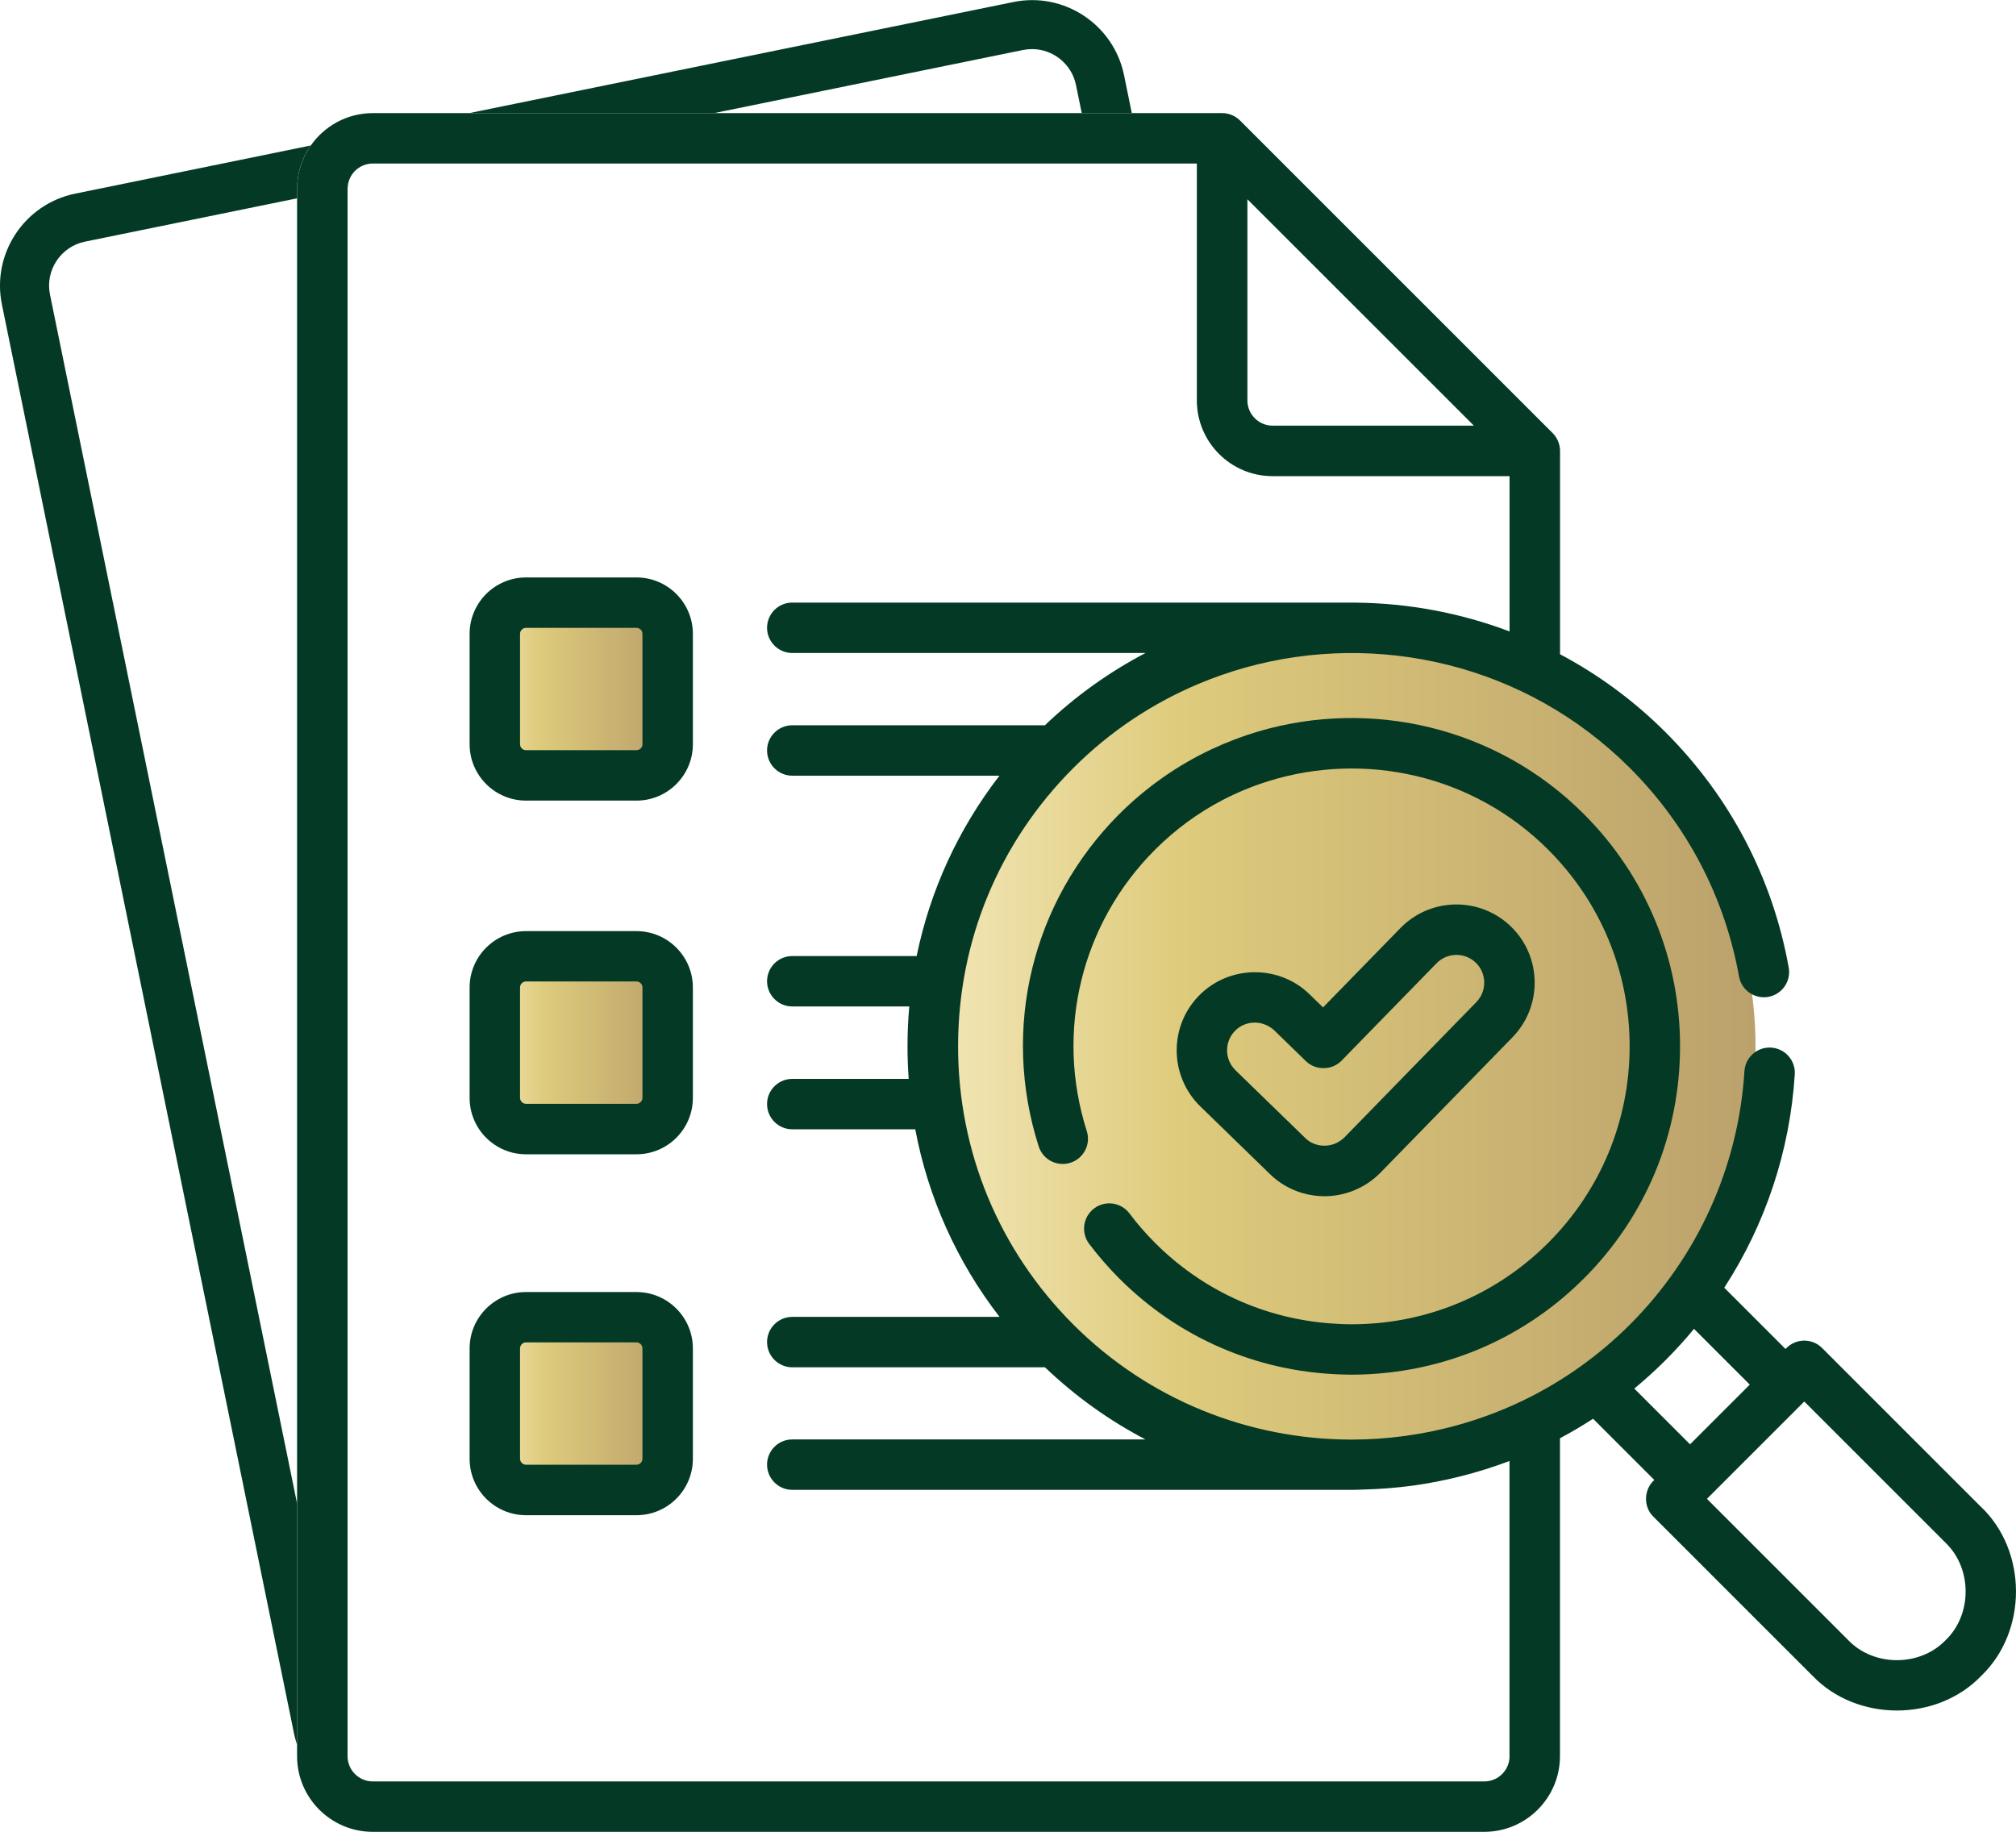
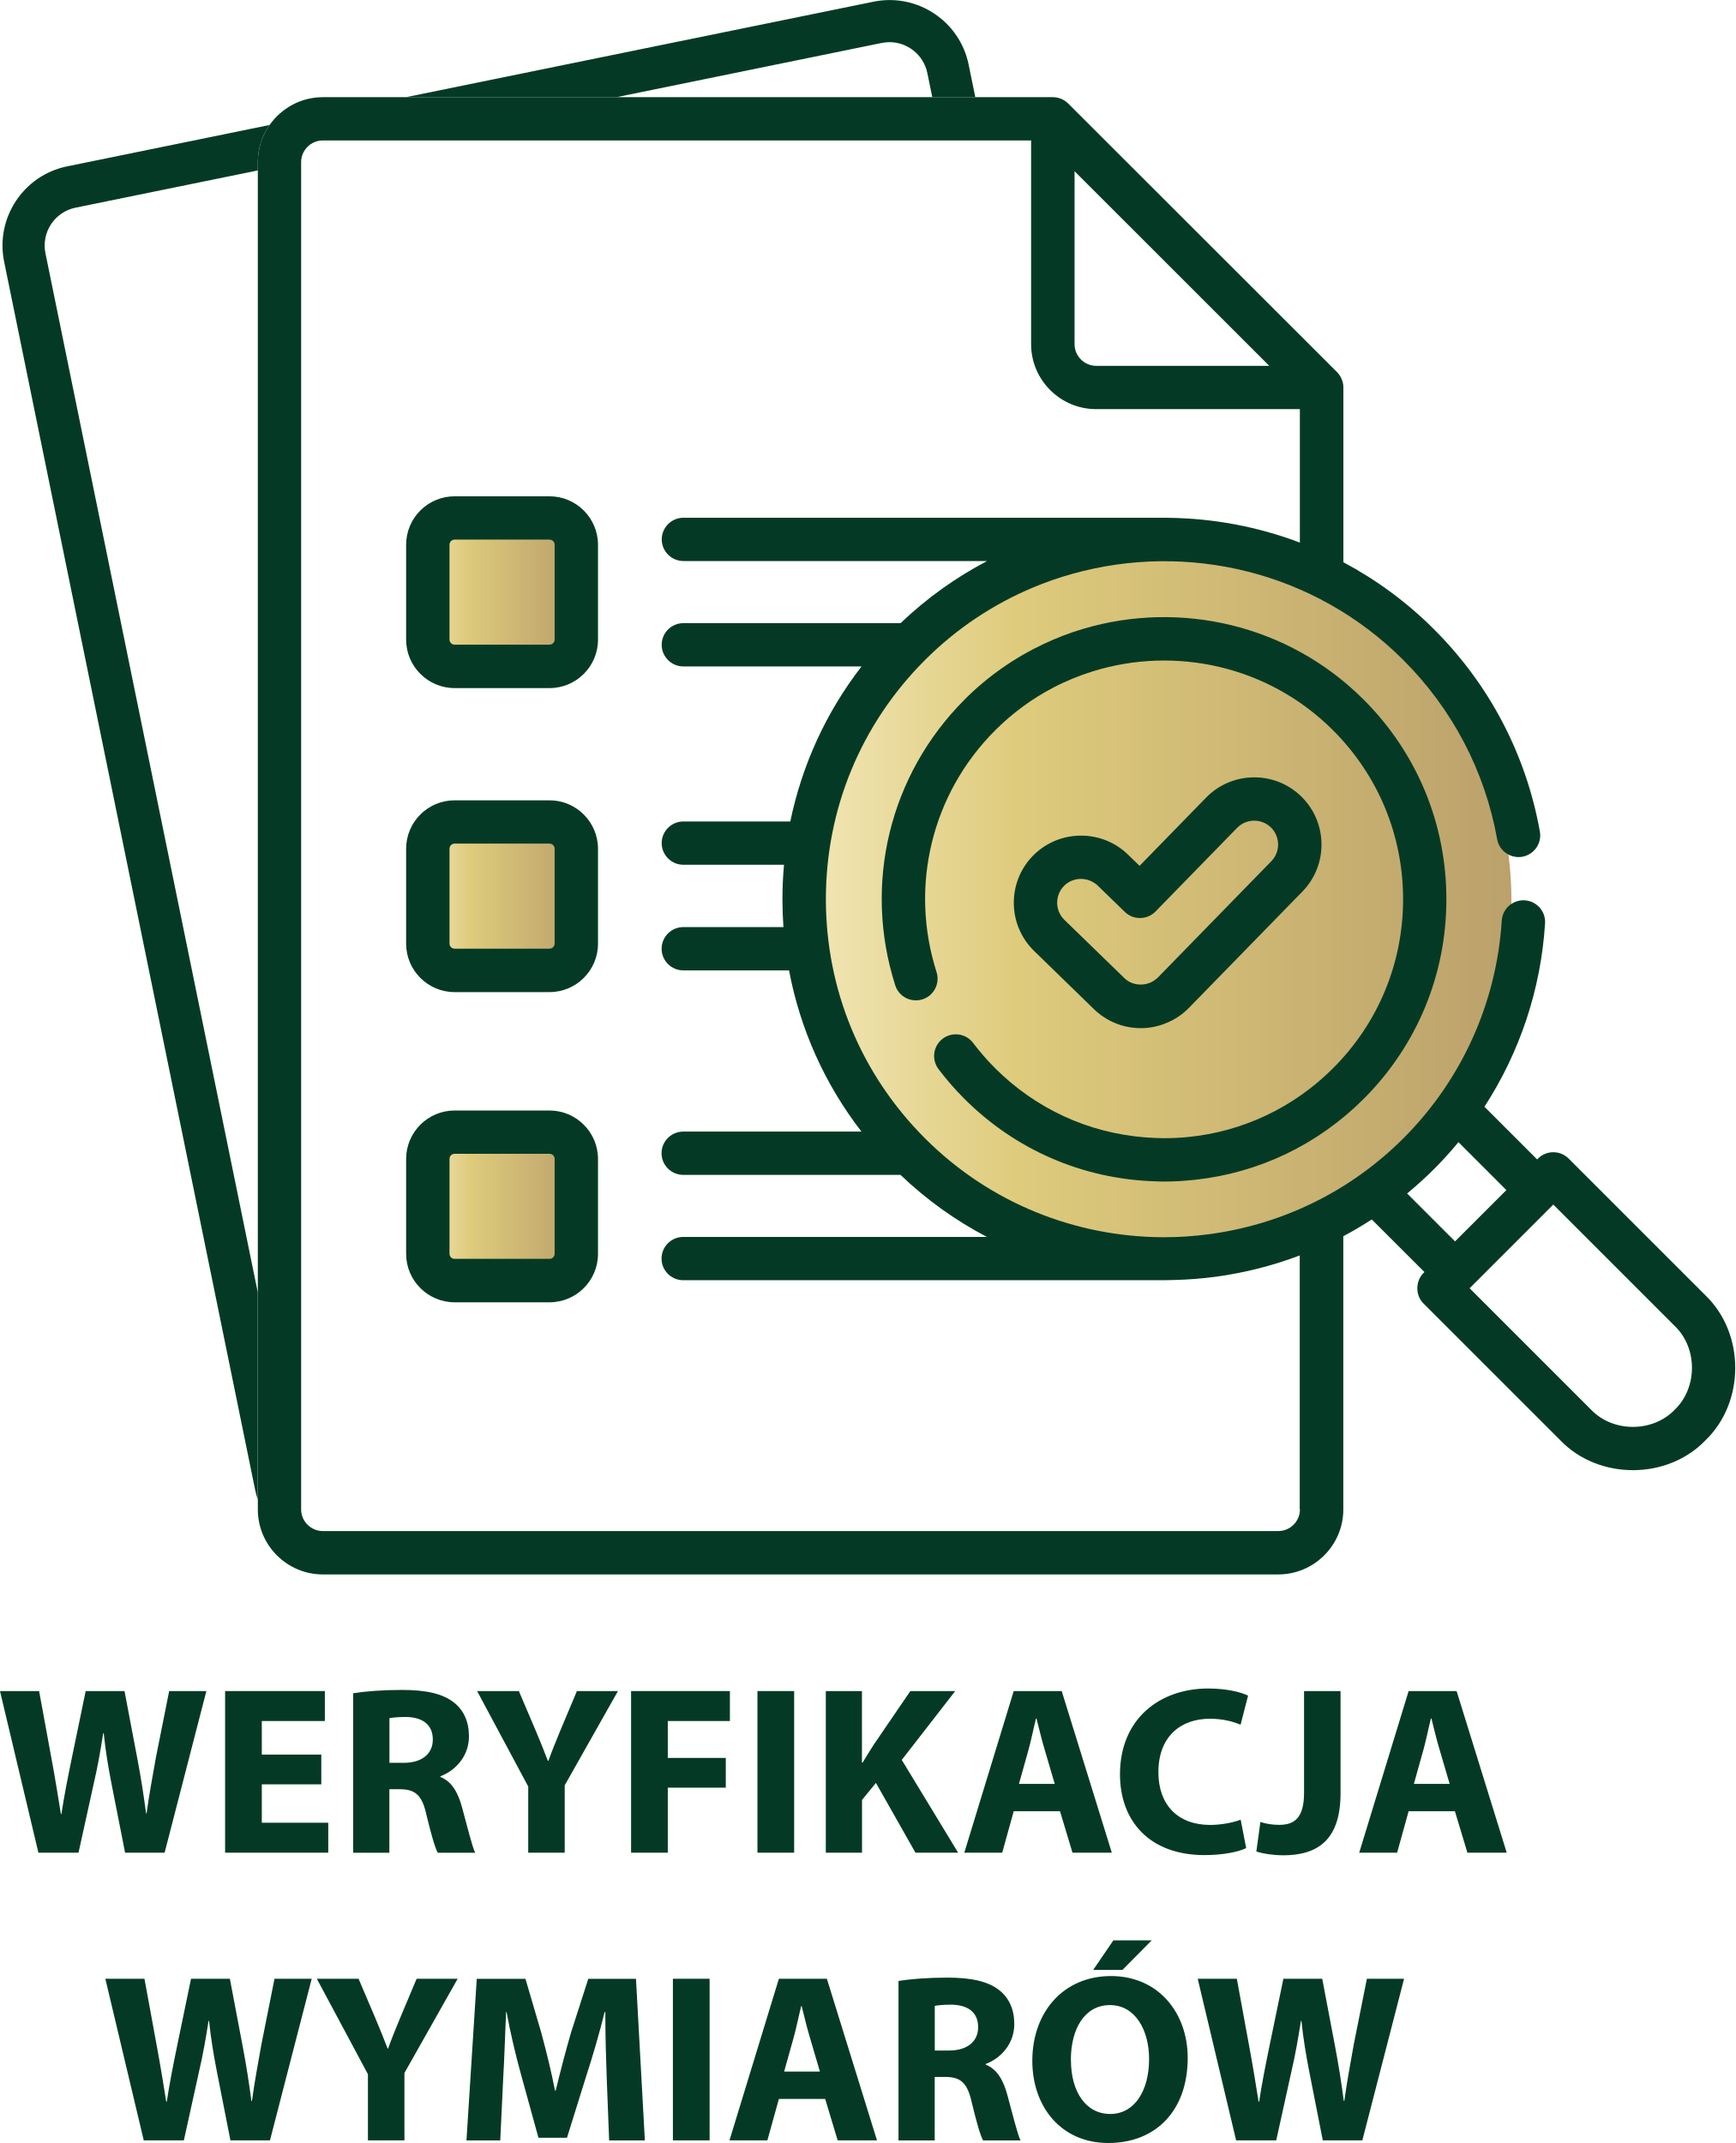
- <svg xmlns="http://www.w3.org/2000/svg" xmlns:xlink="http://www.w3.org/1999/xlink" id="Layer_2" viewBox="0 0 275.86 250.68">
+ <svg xmlns="http://www.w3.org/2000/svg" xmlns:xlink="http://www.w3.org/1999/xlink" id="Layer_2" viewBox="0 0 244.44 301.91">
  <defs>
    <style>.cls-1{fill:none;}.cls-2{fill:url(#New_Gradient_Swatch_copy);}.cls-3{fill:#043a25;}.cls-4{fill:url(#New_Gradient_Swatch_copy-3);}.cls-5{fill:url(#New_Gradient_Swatch_copy-4);}.cls-6{fill:url(#New_Gradient_Swatch_copy-2);}</style>
-     <linearGradient id="New_Gradient_Swatch_copy" x1="129.64" y1="143.32" x2="240.23" y2="143.32" gradientUnits="userSpaceOnUse">
+     <linearGradient id="New_Gradient_Swatch_copy" x1="115.06" y1="126.81" x2="212.91" y2="126.81" gradientUnits="userSpaceOnUse">
      <stop offset="0" stop-color="#f1e5b3" />
      <stop offset=".29" stop-color="#decb7c" />
      <stop offset="1" stop-color="#bba16b" />
    </linearGradient>
-     <linearGradient id="New_Gradient_Swatch_copy-2" x1="66.71" y1="93.13" x2="90.78" y2="93.13" xlink:href="#New_Gradient_Swatch_copy" />
-     <linearGradient id="New_Gradient_Swatch_copy-3" x1="67.5" y1="143.72" x2="91.57" y2="143.72" xlink:href="#New_Gradient_Swatch_copy" />
-     <linearGradient id="New_Gradient_Swatch_copy-4" x1="67.5" y1="191.79" x2="91.57" y2="191.79" xlink:href="#New_Gradient_Swatch_copy" />
+     <linearGradient id="New_Gradient_Swatch_copy-2" x1="59.38" y1="82.41" x2="80.67" y2="82.41" xlink:href="#New_Gradient_Swatch_copy" />
+     <linearGradient id="New_Gradient_Swatch_copy-3" x1="60.08" y1="127.17" x2="81.37" y2="127.17" xlink:href="#New_Gradient_Swatch_copy" />
+     <linearGradient id="New_Gradient_Swatch_copy-4" x1="60.08" y1="169.7" x2="81.37" y2="169.7" xlink:href="#New_Gradient_Swatch_copy" />
  </defs>
-   <g id="WERYFIKACJA">
+   <g id="Layer_14">
    <g>
-       <path class="cls-1" d="M174.13,58.25h27.54l-31-30.99v27.54c0,1.9,1.55,3.45,3.45,3.45Z" />
-       <path class="cls-1" d="M6.84,40.31L40.65,205.75V53.78s0,0,0,0V27.14l-29.03,5.93c-3.31,.68-5.46,3.93-4.78,7.24Z" />
-       <path class="cls-1" d="M71.98,85.91h15.1c.45,0,.82,.37,.82,.82v15.1c0,.45-.37,.82-.82,.82h-15.11c-.45,0-.82-.37-.82-.82v-15.1c0-.45,.37-.82,.82-.82Z" />
-       <path class="cls-1" d="M185.5,82.45s.07,0,.1,.01c7.11,.08,14.22,1.39,20.95,3.94v-21.25h-32.43c-5.71,0-10.36-4.65-10.36-10.36V22.37h-7.49l12.28,60.07h16.94Z" />
-       <path class="cls-1" d="M141.22,6.71c-.41,0-.82,.04-1.23,.12l-42.24,8.63h50.26l-.79-3.85c-.59-2.9-3.16-4.91-6.01-4.91Z" />
-       <path class="cls-1" d="M183.95,155.64l18.06-18.52c1.46-1.5,1.43-3.91-.07-5.38-1.5-1.46-3.91-1.43-5.38,.07l-13,13.33c-.56,.57-1.26,.89-1.99,.99l2.01,9.82c.13-.1,.26-.2,.37-.32Z" />
-       <path class="cls-1" d="M153.16,174.95c-1.48-1.48-2.88-3.08-4.13-4.75-1.15-1.52-.85-3.69,.68-4.84,1.52-1.15,3.69-.85,4.84,.68h0c1.06,1.41,2.24,2.77,3.5,4.03,6.45,6.45,14.82,10.29,23.82,11.01l-3.64-17.81c-1.66-.48-3.19-1.37-4.46-2.6l-9.52-9.26c-4.23-4.12-4.33-10.91-.21-15.14,2.18-2.24,5.11-3.31,8.02-3.22l-4.81-23.54c-3.31,1.74-6.41,3.99-9.19,6.77-10.11,10.11-13.69,24.86-9.34,38.5,.58,1.82-.42,3.76-2.24,4.34-1.82,.58-3.76-.42-4.34-2.24-5.14-16.11-.91-33.53,11.03-45.48,3.78-3.78,8.07-6.73,12.65-8.88l-1.82-8.93c-6.23,2.62-12.06,6.45-17.12,11.51-10.17,10.17-15.77,23.69-15.77,38.08s5.6,27.91,15.77,38.08c10.43,10.43,24.11,15.67,37.81,15.74h.27s.03,0,.05,0c.04,0,.08,0,.12,0l-1.82-8.92c-11.39-.41-22.03-5.02-30.13-13.12Z" />
-       <path class="cls-1" d="M168.98,141.08c-1.46,1.5-1.43,3.92,.08,5.38l7.15,6.95-2.65-12.99c-1.46-.82-3.35-.6-4.57,.66Z" />
-       <path class="cls-1" d="M181.03,137.86l10.59-10.86c4.12-4.23,10.92-4.31,15.14-.19,4.23,4.12,4.31,10.91,.19,15.14l-18.06,18.52c-1.11,1.14-2.44,1.99-3.88,2.53l3.69,18.03c8.74-.85,16.85-4.67,23.14-10.96,7.19-7.18,11.14-16.74,11.14-26.9s-3.96-19.71-11.14-26.9c-10.34-10.34-25.21-13.46-38.29-9.38l6.04,29.56,1.43,1.39Z" />
-       <path class="cls-1" d="M71.98,134.32h15.11c.45,0,.82,.37,.82,.82v15.1c0,.45-.37,.82-.82,.82h-15.11c-.45,0-.82-.37-.82-.82v-15.1c0-.45,.37-.82,.82-.82Z" />
-       <path class="cls-1" d="M49.44,239.81c1.37,.9,3.01,1.22,4.61,.89l128.37-26.24c1.61-.33,2.99-1.26,3.89-2.63,.9-1.37,1.22-3,.89-4.61l-.69-3.36c-.53,.01-1.05,.04-1.58,.04H108.41c-1.91,0-3.45-1.55-3.45-3.45s1.55-3.45,3.45-3.45h48.33c-4.92-2.57-9.55-5.86-13.75-9.87h-34.58c-1.91,0-3.45-1.55-3.45-3.45s1.55-3.45,3.45-3.45h28.36c-5.84-7.57-9.77-16.32-11.53-25.67h-16.83c-1.91,0-3.45-1.55-3.45-3.45s1.55-3.45,3.45-3.45h15.93c-.11-1.48-.16-2.97-.16-4.47,0-1.83,.08-3.64,.24-5.44h-16.01c-1.91,0-3.45-1.55-3.45-3.45s1.55-3.45,3.45-3.45h17.02c1.84-8.98,5.7-17.38,11.33-24.68h-28.35c-1.91,0-3.45-1.55-3.45-3.45s1.55-3.45,3.45-3.45h34.57c4.2-4.02,8.85-7.31,13.77-9.89h-48.34c-1.91,0-3.45-1.55-3.45-3.45s1.55-3.45,3.45-3.45h53.29l-12.28-60.07H63.97l-16.41,3.35s-.01,.06-.01,.1v29.02s0,0,0,0V237.82c.47,.79,1.1,1.47,1.89,1.99Zm14.82-153.08c0-4.26,3.46-7.72,7.72-7.72h15.11c4.26,0,7.72,3.46,7.72,7.72v15.1c0,4.26-3.46,7.72-7.72,7.72h-15.11c-4.26,0-7.72-3.46-7.72-7.72v-15.1Zm0,48.41c0-4.26,3.46-7.72,7.72-7.72h15.11c4.26,0,7.72,3.46,7.72,7.72v15.1c0,4.26-3.46,7.72-7.72,7.72h-15.11c-4.26,0-7.72-3.46-7.72-7.72v-15.1Zm0,49.39c0-4.26,3.46-7.72,7.72-7.72h15.11c4.26,0,7.72,3.46,7.72,7.72v15.1c0,4.26-3.46,7.72-7.72,7.72h-15.11c-4.26,0-7.72-3.46-7.72-7.72v-15.1Z" />
-       <path class="cls-1" d="M231.8,181.85c-1.22,1.48-2.52,2.91-3.89,4.28-1.38,1.38-2.81,2.67-4.28,3.89l7.63,7.63,8.17-8.17-7.63-7.63Z" />
-       <path class="cls-1" d="M193.78,205.88c.69,3.36,.02,6.79-1.87,9.65-1.89,2.86-4.78,4.82-8.15,5.5l-111.27,22.74H203.1c1.9,0,3.45-1.55,3.45-3.45v-40.38c-4.31,1.63-8.77,2.76-13.29,3.38l.52,2.55Z" />
-       <path class="cls-1" d="M246.89,191.79l-13.32,13.32,19.34,19.34c3.51,3.65,9.82,3.65,13.32,0,3.66-3.51,3.65-9.81,0-13.32l-19.34-19.34Z" />
-       <path class="cls-1" d="M71.98,183.71h15.1c.45,0,.82,.37,.82,.82v15.1c0,.45-.37,.82-.82,.82h-15.11c-.45,0-.82-.37-.82-.82v-15.1c0-.45,.37-.82,.82-.82Z" />
-       <path class="cls-3" d="M139.99,6.84c.41-.08,.82-.12,1.23-.12,2.85,0,5.42,2.01,6.01,4.91l.79,3.85h6.85l-1.06-5.19c-1.42-6.94-8.22-11.44-15.16-10.01L64.24,15.47h33.51l42.24-8.63Z" />
-       <path class="cls-3" d="M6.84,40.31c-.68-3.31,1.47-6.56,4.78-7.24l29.03-5.93v-1.31c0-2.2,.69-4.24,1.87-5.92L10.28,26.5C3.34,27.92-1.16,34.72,.26,41.66L40.24,237.26c.1,.51,.25,1.01,.41,1.5v-33.01L6.84,40.31Z" />
-       <circle class="cls-2" cx="184.93" cy="143.32" r="55.29" />
-       <path class="cls-3" d="M185.02,163c1.44-.54,2.77-1.39,3.88-2.53l18.06-18.52c4.12-4.23,4.04-11.02-.19-15.14-4.23-4.12-11.02-4.04-15.14,.19l-10.59,10.86-1.43-1.39-.42-.41c-1.99-1.94-4.55-2.93-7.13-3.01-2.9-.09-5.84,.98-8.02,3.22-4.12,4.23-4.02,11.02,.21,15.14l9.52,9.26c1.27,1.24,2.8,2.12,4.46,2.6,.97,.28,1.98,.43,3.01,.43,1.32,0,2.59-.25,3.79-.7Zm-8.81-9.59l-7.15-6.95c-1.5-1.46-1.54-3.87-.08-5.38,1.22-1.26,3.11-1.47,4.57-.66,.29,.16,.56,.34,.81,.58l4.33,4.21c.79,.77,1.87,1.07,2.89,.93,.73-.1,1.44-.43,1.99-.99l13-13.33c1.46-1.5,3.88-1.53,5.38-.07,1.5,1.46,1.53,3.88,.07,5.38l-18.06,18.52c-.11,.12-.25,.22-.37,.32-1.44,1.15-3.68,1.09-5-.25l-2.37-2.31Z" />
-       <path class="cls-3" d="M153.16,111.4c-11.95,11.95-16.18,29.37-11.03,45.48,.58,1.82,2.52,2.82,4.34,2.24,1.82-.58,2.82-2.52,2.24-4.34-4.35-13.63-.77-28.39,9.34-38.5,2.78-2.78,5.88-5.04,9.19-6.77,2.04-1.07,4.15-1.93,6.32-2.61,13.08-4.08,27.95-.96,38.29,9.38,7.19,7.18,11.14,16.74,11.14,26.9s-3.96,19.71-11.14,26.9c-6.29,6.29-14.4,10.11-23.14,10.96-1.24,.12-2.5,.18-3.76,.18-1.03,0-2.06-.05-3.08-.13-9-.72-17.37-4.55-23.82-11.01-1.26-1.26-2.44-2.61-3.5-4.03h0c-1.15-1.52-3.31-1.83-4.84-.68-1.52,1.15-1.82,3.31-.68,4.84,1.26,1.67,2.65,3.26,4.13,4.75,8.1,8.1,18.75,12.71,30.13,13.12,.55,.02,1.1,.04,1.65,.04,1.73,0,3.45-.11,5.15-.3,10.06-1.14,19.37-5.6,26.64-12.86,8.49-8.49,13.16-19.77,13.16-31.78s-4.68-23.29-13.16-31.78c-12.04-12.04-29.27-15.81-44.56-11.3-2.16,.64-4.29,1.45-6.36,2.42-4.58,2.15-8.87,5.11-12.65,8.88Z" />
-       <path class="cls-3" d="M271.11,206.25h0l-21.78-21.78c-1.35-1.35-3.53-1.35-4.88,0l-.13,.13-8.38-8.38c5.64-8.69,8.99-18.73,9.65-29.2,.12-1.9-1.33-3.54-3.23-3.66-1.9-.12-3.54,1.33-3.66,3.23-.82,13.08-6.39,25.39-15.67,34.67-8.74,8.74-19.75,13.82-31.15,15.29-2.24,.29-4.5,.45-6.76,.45-.04,0-.08,0-.12,0-.02,0-.03,0-.05,0h-.27c-13.7-.07-27.38-5.32-37.81-15.74-10.17-10.17-15.77-23.69-15.77-38.08s5.6-27.91,15.77-38.08c5.06-5.06,10.9-8.89,17.12-11.51,2.09-.88,4.23-1.62,6.39-2.23,18.13-5.06,38.41-.49,52.65,13.74,7.82,7.82,12.98,17.68,14.93,28.53,.34,1.88,2.13,3.12,4.01,2.79,1.88-.34,3.13-2.13,2.79-4.01-2.19-12.24-8.02-23.37-16.84-32.19-4.37-4.37-9.25-7.93-14.45-10.69v-27.82c0-.91-.37-1.8-1.01-2.44l-42.78-42.78c-.64-.64-1.53-1.01-2.44-1.01H51.01c-3.51,0-6.62,1.76-8.49,4.44-1.17,1.68-1.87,3.72-1.87,5.92v27.95s0,0,0,0V240.33c0,5.71,4.65,10.35,10.36,10.35H203.1c5.71,0,10.36-4.65,10.36-10.36v-43.5c1.54-.82,3.05-1.71,4.53-2.67l8.38,8.38c-1.45,1.27-1.53,3.68-.13,5.02l21.78,21.78c6.08,6.33,17.01,6.33,23.09,0,6.33-6.08,6.33-17.01,0-23.09ZM170.68,27.26l31,30.99h-27.54c-1.9,0-3.45-1.55-3.45-3.45V27.26Zm35.88,213.07c0,1.9-1.55,3.45-3.45,3.45H51.01c-1.9,0-3.45-1.55-3.45-3.45V54.84s0,0,0,0V25.83s0-.07,.01-.1c.05-1.86,1.57-3.35,3.44-3.35h112.76V54.8c0,5.71,4.65,10.36,10.36,10.36h32.43v21.25c-6.74-2.55-13.84-3.86-20.95-3.94-.03,0-.07-.01-.1-.01H108.41c-1.91,0-3.45,1.55-3.45,3.45s1.55,3.45,3.45,3.45h48.34c-4.93,2.58-9.57,5.87-13.77,9.89h-34.57c-1.91,0-3.45,1.55-3.45,3.45s1.55,3.45,3.45,3.45h28.35c-5.64,7.3-9.49,15.71-11.33,24.68h-17.02c-1.91,0-3.45,1.55-3.45,3.45s1.55,3.45,3.45,3.45h16.01c-.16,1.8-.24,3.61-.24,5.44,0,1.5,.05,2.99,.16,4.47h-15.93c-1.91,0-3.45,1.55-3.45,3.45s1.55,3.45,3.45,3.45h16.83c1.76,9.34,5.69,18.1,11.53,25.67h-28.36c-1.91,0-3.45,1.55-3.45,3.45s1.55,3.45,3.45,3.45h34.58c4.2,4.01,8.83,7.3,13.75,9.87h-48.33c-1.91,0-3.45,1.55-3.45,3.45s1.55,3.45,3.45,3.45h76.53c.53,0,1.05-.02,1.58-.04,2.25-.06,4.5-.23,6.74-.53,4.52-.62,8.98-1.75,13.29-3.38v40.38Zm17.07-50.31c1.47-1.22,2.9-2.51,4.28-3.89,1.37-1.37,2.67-2.8,3.89-4.28l7.63,7.63-8.17,8.17-7.63-7.63Zm42.6,34.43c-3.51,3.65-9.82,3.65-13.32,0l-19.34-19.34,13.32-13.32,19.34,19.34c3.65,3.51,3.65,9.82,0,13.32Z" />
-       <rect class="cls-6" x="66.71" y="81.1" width="24.06" height="24.06" />
-       <rect class="cls-4" x="67.5" y="131.69" width="24.06" height="24.06" />
-       <rect class="cls-5" x="67.5" y="179.76" width="24.06" height="24.06" />
-       <path class="cls-3" d="M71.98,109.56h15.11c4.26,0,7.72-3.46,7.72-7.72v-15.1c0-4.26-3.46-7.72-7.72-7.72h-15.11c-4.26,0-7.72,3.46-7.72,7.72v15.1c0,4.26,3.46,7.72,7.72,7.72Zm-.82-22.82c0-.45,.37-.82,.82-.82h15.11c.45,0,.82,.37,.82,.82v15.1c0,.45-.37,.82-.82,.82h-15.11c-.45,0-.82-.37-.82-.82v-15.1Z" />
-       <path class="cls-3" d="M71.98,157.96h15.11c4.26,0,7.72-3.46,7.72-7.72v-15.1c0-4.26-3.46-7.72-7.72-7.72h-15.11c-4.26,0-7.72,3.46-7.72,7.72v15.1c0,4.26,3.46,7.72,7.72,7.72Zm-.82-22.83c0-.45,.37-.82,.82-.82h15.11c.45,0,.82,.37,.82,.82v15.1c0,.45-.37,.82-.82,.82h-15.11c-.45,0-.82-.37-.82-.82v-15.1Z" />
-       <path class="cls-3" d="M71.98,207.35h15.11c4.26,0,7.72-3.46,7.72-7.72v-15.1c0-4.26-3.46-7.72-7.72-7.72h-15.11c-4.26,0-7.72,3.46-7.72,7.72v15.1c0,4.26,3.46,7.72,7.72,7.72Zm-.82-22.83c0-.45,.37-.82,.82-.82h15.11c.45,0,.82,.37,.82,.82v15.1c0,.45-.37,.82-.82,.82h-15.11c-.45,0-.82-.37-.82-.82v-15.1Z" />
+       <path class="cls-1" d="M154.42,51.54h24.37l-27.43-27.42v24.37c0,1.68,1.37,3.05,3.06,3.05Z" />
+       <path class="cls-1" d="M6.4,35.67l29.92,146.39V47.59s0,0,0,0V24.01l-25.69,5.25c-2.93,.6-4.83,3.47-4.23,6.41Z" />
+       <path class="cls-1" d="M64.04,76.02h13.37c.4,0,.72,.32,.72,.72v13.36c0,.4-.32,.72-.72,.72h-13.37c-.4,0-.72-.32-.72-.72v-13.36c0-.4,.32-.72,.72-.72Z" />
+       <path class="cls-1" d="M164.48,72.95s.06,0,.09,.01c6.29,.07,12.58,1.23,18.54,3.49v-18.8h-28.69c-5.05,0-9.17-4.11-9.17-9.16V19.8h-6.63l10.86,53.15h14.99Z" />
+       <path class="cls-1" d="M125.31,5.94c-.36,0-.72,.04-1.09,.11l-37.37,7.64h44.47l-.7-3.41c-.52-2.57-2.79-4.34-5.32-4.34Z" />
+       <path class="cls-1" d="M163.12,137.72l15.98-16.38c1.29-1.33,1.27-3.46-.06-4.76-1.33-1.29-3.46-1.27-4.76,.06l-11.5,11.79c-.49,.5-1.12,.79-1.76,.88l1.78,8.69c.11-.09,.23-.18,.33-.28Z" />
+       <path class="cls-1" d="M135.87,154.8c-1.31-1.31-2.54-2.73-3.66-4.2-1.02-1.35-.75-3.26,.6-4.28,1.35-1.02,3.26-.75,4.28,.6h0c.94,1.25,1.99,2.45,3.1,3.56,5.71,5.71,13.11,9.11,21.08,9.74l-3.22-15.76c-1.47-.43-2.82-1.21-3.94-2.3l-8.42-8.19c-3.75-3.64-3.83-9.65-.19-13.4,1.93-1.98,4.52-2.93,7.09-2.85l-4.26-20.83c-2.93,1.54-5.67,3.53-8.13,5.99-8.95,8.95-12.11,22-8.26,34.06,.51,1.61-.37,3.33-1.98,3.84-1.61,.51-3.33-.37-3.84-1.98-4.55-14.25-.81-29.67,9.76-40.24,3.34-3.34,7.14-5.96,11.19-7.86l-1.61-7.9c-5.51,2.32-10.67,5.71-15.15,10.19-9,9-13.96,20.96-13.96,33.69s4.96,24.69,13.96,33.69c9.23,9.23,21.33,13.87,33.45,13.93h.24s.03,0,.05,0c.04,0,.07,0,.11,0l-1.61-7.89c-10.07-.36-19.5-4.45-26.66-11.61Z" />
+       <path class="cls-1" d="M149.87,124.83c-1.29,1.33-1.26,3.46,.07,4.76l6.33,6.15-2.35-11.49c-1.3-.72-2.96-.53-4.05,.58Z" />
+       <path class="cls-1" d="M160.53,121.98l9.37-9.61c3.65-3.74,9.66-3.81,13.4-.17,3.74,3.65,3.82,9.66,.17,13.4l-15.98,16.38c-.98,1.01-2.16,1.76-3.43,2.24l3.26,15.95c7.73-.75,14.91-4.13,20.47-9.7,6.36-6.36,9.86-14.81,9.86-23.8s-3.5-17.44-9.86-23.8c-9.15-9.15-22.3-11.91-33.88-8.3l5.35,26.16,1.27,1.23Z" />
+       <rect class="cls-1" x="63.32" y="118.85" width="14.81" height="14.81" rx=".72" ry=".72" />
+       <path class="cls-1" d="M44.1,212.19c1.21,.8,2.66,1.08,4.08,.79l113.59-23.21c1.42-.29,2.64-1.12,3.44-2.33,.8-1.21,1.08-2.66,.79-4.08l-.61-2.97c-.47,.01-.93,.03-1.4,.03H96.27c-1.69,0-3.06-1.37-3.06-3.05s1.37-3.05,3.06-3.05h42.77c-4.35-2.28-8.45-5.19-12.17-8.74h-30.6c-1.69,0-3.06-1.37-3.06-3.05s1.37-3.05,3.06-3.05h25.1c-5.17-6.69-8.65-14.44-10.2-22.71h-14.89c-1.69,0-3.06-1.37-3.06-3.05s1.37-3.05,3.06-3.05h14.1c-.09-1.31-.14-2.63-.14-3.96,0-1.62,.07-3.22,.22-4.82h-14.17c-1.69,0-3.06-1.37-3.06-3.05s1.37-3.05,3.06-3.05h15.06c1.63-7.94,5.04-15.38,10.03-21.84h-25.09c-1.69,0-3.06-1.37-3.06-3.05s1.37-3.05,3.06-3.05h30.59c3.72-3.55,7.83-6.47,12.19-8.75h-42.77c-1.69,0-3.06-1.37-3.06-3.05s1.37-3.05,3.06-3.05h47.16l-10.86-53.15H56.95l-14.52,2.97s0,.06,0,.09v25.68s0,0,0,0V210.43c.41,.7,.98,1.3,1.67,1.76Zm13.11-135.45c0-3.77,3.07-6.83,6.83-6.83h13.37c3.77,0,6.83,3.06,6.83,6.83v13.36c0,3.77-3.07,6.83-6.83,6.83h-13.37c-3.77,0-6.83-3.06-6.83-6.83v-13.36Zm0,42.83c0-3.77,3.07-6.83,6.83-6.83h13.37c3.77,0,6.83,3.06,6.83,6.83v13.36c0,3.77-3.07,6.83-6.83,6.83h-13.37c-3.77,0-6.83-3.06-6.83-6.83v-13.36Zm0,43.7c0-3.77,3.07-6.83,6.83-6.83h13.37c3.77,0,6.83,3.07,6.83,6.83v13.36c0,3.77-3.07,6.83-6.83,6.83h-13.37c-3.77,0-6.83-3.06-6.83-6.83v-13.36Z" />
+       <path class="cls-1" d="M205.45,160.91c-1.08,1.31-2.23,2.58-3.44,3.79-1.22,1.22-2.49,2.36-3.79,3.44l6.75,6.75,7.23-7.23-6.75-6.75Z" />
+       <path class="cls-1" d="M171.81,182.17c.61,2.97,.02,6.01-1.65,8.54-1.67,2.53-4.23,4.26-7.21,4.87l-98.45,20.12h115.56c1.68,0,3.06-1.37,3.06-3.05v-35.73c-3.82,1.45-7.76,2.44-11.76,2.99l.46,2.26Z" />
+       <path class="cls-1" d="M218.8,169.7l-11.79,11.79,17.11,17.11c3.1,3.23,8.69,3.23,11.79,0,3.23-3.1,3.23-8.68,0-11.79l-17.11-17.11Z" />
+       <path class="cls-1" d="M64.04,162.55h13.37c.4,0,.72,.32,.72,.72v13.36c0,.4-.32,.72-.72,.72h-13.37c-.4,0-.72-.32-.72-.72v-13.36c0-.4,.32-.72,.72-.72Z" />
+       <path class="cls-3" d="M124.22,6.05c.37-.07,.73-.11,1.09-.11,2.52,0,4.79,1.78,5.32,4.34l.7,3.41h6.06l-.94-4.59c-1.25-6.14-7.27-10.12-13.41-8.86L57.19,13.69h29.65l37.37-7.64Z" />
+       <path class="cls-3" d="M6.4,35.67c-.6-2.93,1.3-5.81,4.23-6.41l25.69-5.25v-1.16c0-1.95,.61-3.75,1.65-5.24l-28.53,5.83C3.3,24.7-.67,30.72,.58,36.86L35.95,209.94c.09,.45,.22,.89,.36,1.32v-29.2L6.4,35.67Z" />
+       <circle class="cls-2" cx="163.98" cy="126.81" r="48.93" />
+       <path class="cls-3" d="M164.06,144.22c1.28-.48,2.45-1.23,3.43-2.24l15.98-16.38c3.65-3.74,3.57-9.75-.17-13.4-3.74-3.65-9.75-3.57-13.4,.17l-9.37,9.61-1.27-1.23-.37-.36c-1.76-1.71-4.02-2.59-6.31-2.66-2.57-.08-5.16,.87-7.09,2.85-3.64,3.74-3.56,9.75,.19,13.4l8.42,8.19c1.12,1.09,2.48,1.87,3.94,2.3,.85,.25,1.75,.38,2.66,.38,1.17,0,2.29-.22,3.35-.62Zm-7.79-8.48l-6.33-6.15c-1.33-1.29-1.36-3.43-.07-4.76,1.08-1.11,2.75-1.3,4.05-.58,.25,.14,.5,.3,.71,.51l3.83,3.72c.7,.68,1.65,.95,2.55,.82,.65-.09,1.27-.38,1.76-.88l11.5-11.79c1.3-1.33,3.43-1.35,4.76-.06,1.33,1.3,1.35,3.43,.06,4.76l-15.98,16.38c-.1,.11-.22,.19-.33,.28-1.27,1.02-3.26,.96-4.42-.22l-2.1-2.04Z" />
+       <path class="cls-3" d="M135.87,98.57c-10.57,10.57-14.31,25.99-9.76,40.24,.51,1.61,2.23,2.49,3.84,1.98,1.61-.51,2.49-2.23,1.98-3.84-3.85-12.06-.69-25.12,8.26-34.06,2.46-2.46,5.21-4.46,8.13-5.99,1.8-.95,3.68-1.71,5.59-2.31,11.57-3.61,24.73-.85,33.88,8.3,6.36,6.36,9.86,14.81,9.86,23.8s-3.5,17.44-9.86,23.8c-5.57,5.57-12.74,8.94-20.47,9.7-1.1,.11-2.21,.16-3.33,.16-.92,0-1.82-.05-2.73-.12-7.96-.63-15.37-4.03-21.08-9.74-1.11-1.12-2.16-2.31-3.1-3.56h0c-1.02-1.35-2.93-1.61-4.28-.6-1.35,1.02-1.61,2.93-.6,4.28,1.11,1.47,2.34,2.89,3.66,4.2,7.17,7.17,16.59,11.25,26.66,11.61,.49,.02,.97,.04,1.46,.04,1.53,0,3.05-.1,4.55-.27,8.9-1.01,17.14-4.95,23.57-11.38,7.51-7.51,11.65-17.5,11.65-28.12s-4.14-20.61-11.65-28.12c-10.66-10.65-25.9-13.99-39.43-10-1.92,.56-3.8,1.28-5.62,2.14-4.05,1.9-7.85,4.52-11.19,7.86Z" />
+       <path class="cls-3" d="M240.24,182.49h0l-19.27-19.27c-1.19-1.19-3.13-1.19-4.32,0l-.12,.12-7.42-7.42c4.99-7.69,7.96-16.57,8.54-25.84,.11-1.68-1.17-3.13-2.86-3.24-1.68-.1-3.13,1.17-3.24,2.86-.73,11.57-5.65,22.47-13.86,30.67-7.73,7.73-17.48,12.23-27.56,13.53-1.98,.26-3.98,.4-5.98,.4-.04,0-.07,0-.11,0-.02,0-.03,0-.05,0h-.24c-12.12-.06-24.22-4.7-33.45-13.93-9-9-13.96-20.96-13.96-33.69s4.96-24.69,13.96-33.69c4.48-4.48,9.64-7.87,15.15-10.19,1.85-.78,3.74-1.44,5.66-1.97,16.04-4.48,33.99-.43,46.58,12.16,6.92,6.92,11.49,15.65,13.21,25.24,.3,1.66,1.89,2.76,3.55,2.47,1.66-.3,2.77-1.89,2.47-3.55-1.94-10.83-7.09-20.68-14.9-28.48-3.87-3.87-8.19-7.02-12.78-9.46v-24.62c0-.8-.33-1.59-.89-2.16L150.47,14.58c-.57-.57-1.36-.89-2.16-.89H45.48c-3.11,0-5.85,1.56-7.51,3.93-1.04,1.49-1.65,3.29-1.65,5.24v24.73s0,0,0,0V212.65c0,5.05,4.11,9.16,9.17,9.16H180.06c5.05,0,9.17-4.11,9.17-9.16v-38.49c1.36-.72,2.7-1.51,4.01-2.36l7.42,7.41c-1.28,1.12-1.35,3.26-.12,4.44l19.27,19.27c5.38,5.6,15.05,5.6,20.43,0,5.6-5.38,5.6-15.05,0-20.43ZM151.37,24.12l27.43,27.42h-24.37c-1.68,0-3.06-1.37-3.06-3.05V24.12Zm31.75,188.53c0,1.68-1.37,3.05-3.06,3.05H45.48c-1.68,0-3.06-1.37-3.06-3.05V48.53s0,0,0,0V22.85s0-.06,0-.09c.05-1.64,1.39-2.97,3.05-2.97h99.78v28.69c0,5.05,4.11,9.16,9.17,9.16h28.69v18.8c-5.96-2.26-12.25-3.42-18.54-3.49-.03,0-.06-.01-.09-.01H96.28c-1.69,0-3.06,1.37-3.06,3.05s1.37,3.05,3.06,3.05h42.77c-4.36,2.28-8.47,5.2-12.19,8.75h-30.59c-1.69,0-3.06,1.37-3.06,3.05s1.37,3.05,3.06,3.05h25.09c-4.99,6.46-8.39,13.9-10.03,21.84h-15.06c-1.69,0-3.06,1.37-3.06,3.05s1.37,3.05,3.06,3.05h14.17c-.14,1.59-.22,3.2-.22,4.82,0,1.33,.05,2.65,.14,3.96h-14.1c-1.69,0-3.06,1.37-3.06,3.05s1.37,3.05,3.06,3.05h14.89c1.56,8.27,5.03,16.02,10.2,22.71h-25.1c-1.69,0-3.06,1.37-3.06,3.05s1.37,3.05,3.06,3.05h30.6c3.71,3.55,7.82,6.46,12.17,8.74h-42.77c-1.69,0-3.06,1.37-3.06,3.05s1.37,3.05,3.06,3.05h67.72c.47,0,.93-.02,1.4-.03,1.99-.05,3.98-.2,5.96-.47,4-.55,7.95-1.54,11.76-2.99v35.73Zm15.1-44.51c1.3-1.08,2.57-2.22,3.79-3.44,1.21-1.21,2.36-2.48,3.44-3.79l6.75,6.75-7.23,7.23-6.75-6.75Zm37.7,30.46c-3.1,3.23-8.69,3.23-11.79,0l-17.11-17.11,11.79-11.79,17.11,17.11c3.23,3.1,3.23,8.68,0,11.79Z" />
+       <rect class="cls-6" x="59.38" y="71.76" width="21.29" height="21.29" />
+       <rect class="cls-4" x="60.08" y="116.52" width="21.29" height="21.29" />
+       <rect class="cls-5" x="60.08" y="159.05" width="21.29" height="21.29" />
+       <path class="cls-3" d="M64.04,96.94h13.37c3.77,0,6.83-3.06,6.83-6.83v-13.36c0-3.77-3.07-6.83-6.83-6.83h-13.37c-3.77,0-6.83,3.06-6.83,6.83v13.36c0,3.77,3.07,6.83,6.83,6.83Zm-.72-20.2c0-.4,.32-.72,.72-.72h13.37c.4,0,.72,.32,.72,.72v13.36c0,.4-.32,.72-.72,.72h-13.37c-.4,0-.72-.32-.72-.72v-13.36Z" />
+       <path class="cls-3" d="M64.04,139.77h13.37c3.77,0,6.83-3.06,6.83-6.83v-13.36c0-3.77-3.07-6.83-6.83-6.83h-13.37c-3.77,0-6.83,3.06-6.83,6.83v13.36c0,3.77,3.07,6.83,6.83,6.83Zm-.72-20.2c0-.4,.32-.72,.72-.72h13.37c.4,0,.72,.32,.72,.72v13.36c0,.4-.32,.72-.72,.72h-13.37c-.4,0-.72-.32-.72-.72v-13.36Z" />
+       <path class="cls-3" d="M64.04,183.47h13.37c3.77,0,6.83-3.06,6.83-6.83v-13.36c0-3.77-3.07-6.83-6.83-6.83h-13.37c-3.77,0-6.83,3.07-6.83,6.83v13.36c0,3.77,3.07,6.83,6.83,6.83Zm-.72-20.2c0-.4,.32-.72,.72-.72h13.37c.4,0,.72,.32,.72,.72v13.36c0,.4-.32,.72-.72,.72h-13.37c-.4,0-.72-.32-.72-.72v-13.36Z" />
+     </g>
+   </g>
+   <g id="WYBOR">
+     <g>
+       <path class="cls-3" d="M5.41,261.01L0,238.24H5.51l1.72,9.39c.51,2.7,.98,5.64,1.35,7.94h.07c.37-2.47,.91-5.2,1.49-8.01l1.93-9.32h5.47l1.82,9.59c.51,2.67,.88,5.1,1.22,7.64h.07c.34-2.53,.84-5.2,1.32-7.91l1.86-9.32h5.24l-5.88,22.77h-5.57l-1.93-9.8c-.44-2.3-.81-4.43-1.08-7.03h-.07c-.41,2.57-.78,4.73-1.32,7.03l-2.16,9.8H5.41Z" />
+       <path class="cls-3" d="M45.26,251.38h-8.38v5.41h9.36v4.22h-14.53v-22.77h14.05v4.22h-8.88v4.73h8.38v4.19Z" />
+       <path class="cls-3" d="M49.75,238.55c1.66-.27,4.12-.47,6.86-.47,3.38,0,5.74,.51,7.36,1.79,1.35,1.08,2.09,2.67,2.09,4.76,0,2.91-2.06,4.9-4.02,5.61v.1c1.59,.64,2.47,2.16,3.04,4.26,.71,2.57,1.42,5.54,1.86,6.42h-5.27c-.37-.64-.91-2.5-1.59-5.3-.61-2.84-1.59-3.62-3.68-3.65h-1.55v8.95h-5.1v-22.47Zm5.1,9.8h2.03c2.57,0,4.09-1.28,4.09-3.28,0-2.09-1.42-3.14-3.78-3.18-1.25,0-1.96,.1-2.33,.17v6.28Z" />
+       <path class="cls-3" d="M74.41,261.01v-9.32l-7.2-13.45h5.88l2.33,5.47c.71,1.66,1.18,2.87,1.76,4.36h.07c.51-1.42,1.05-2.74,1.72-4.36l2.3-5.47h5.78l-7.5,13.28v9.49h-5.13Z" />
+       <path class="cls-3" d="M88.9,238.24h13.92v4.22h-8.75v5.2h8.17v4.19h-8.17v9.16h-5.17v-22.77Z" />
+       <path class="cls-3" d="M111.87,238.24v22.77h-5.17v-22.77h5.17Z" />
+       <path class="cls-3" d="M116.32,238.24h5.1v10.07h.1c.51-.88,1.05-1.69,1.55-2.5l5.17-7.57h6.32l-7.53,9.7,7.94,13.07h-6.01l-5.57-9.83-1.96,2.4v7.43h-5.1v-22.77Z" />
+       <path class="cls-3" d="M142.8,255.17l-1.62,5.84h-5.34l6.96-22.77h6.76l7.06,22.77h-5.54l-1.76-5.84h-6.52Zm5.78-3.85l-1.42-4.83c-.41-1.35-.81-3.04-1.15-4.39h-.07c-.34,1.35-.68,3.07-1.05,4.39l-1.35,4.83h5.03Z" />
+       <path class="cls-3" d="M175.53,260.37c-.95,.47-3.07,.98-5.84,.98-7.87,0-11.92-4.9-11.92-11.38,0-7.77,5.54-12.09,12.43-12.09,2.67,0,4.7,.54,5.61,1.01l-1.05,4.09c-1.05-.44-2.5-.84-4.32-.84-4.09,0-7.26,2.47-7.26,7.53,0,4.56,2.7,7.43,7.3,7.43,1.55,0,3.28-.34,4.29-.74l.78,4.02Z" />
+       <path class="cls-3" d="M183.71,238.24h5.13v14.39c0,6.49-3.11,8.75-8.11,8.75-1.18,0-2.74-.2-3.75-.54l.57-4.16c.71,.24,1.62,.41,2.64,.41,2.16,0,3.51-.98,3.51-4.53v-14.32Z" />
+       <path class="cls-3" d="M198.43,255.17l-1.62,5.84h-5.34l6.96-22.77h6.76l7.06,22.77h-5.54l-1.76-5.84h-6.52Zm5.78-3.85l-1.42-4.83c-.41-1.35-.81-3.04-1.15-4.39h-.07c-.34,1.35-.68,3.07-1.05,4.39l-1.35,4.83h5.03Z" />
+       <path class="cls-3" d="M20.25,301.54l-5.41-22.77h5.51l1.72,9.39c.51,2.7,.98,5.64,1.35,7.94h.07c.37-2.47,.91-5.2,1.49-8.01l1.93-9.32h5.47l1.82,9.59c.51,2.67,.88,5.1,1.22,7.64h.07c.34-2.53,.84-5.2,1.32-7.91l1.86-9.32h5.24l-5.88,22.77h-5.57l-1.93-9.8c-.44-2.3-.81-4.43-1.08-7.03h-.07c-.41,2.57-.78,4.73-1.32,7.03l-2.16,9.8h-5.64Z" />
+       <path class="cls-3" d="M51.83,301.54v-9.32l-7.2-13.45h5.88l2.33,5.47c.71,1.66,1.18,2.87,1.76,4.36h.07c.51-1.42,1.05-2.74,1.72-4.36l2.3-5.47h5.78l-7.5,13.28v9.49h-5.13Z" />
+       <path class="cls-3" d="M85.47,292.83c-.1-2.74-.2-6.05-.2-9.36h-.1c-.71,2.91-1.66,6.15-2.53,8.82l-2.77,8.88h-4.02l-2.43-8.82c-.74-2.67-1.52-5.91-2.06-8.88h-.07c-.14,3.07-.24,6.59-.41,9.43l-.41,8.65h-4.76l1.45-22.77h6.86l2.23,7.6c.71,2.64,1.42,5.47,1.93,8.14h.1c.64-2.63,1.42-5.64,2.16-8.17l2.43-7.57h6.72l1.25,22.77h-5.03l-.34-8.72Z" />
+       <path class="cls-3" d="M99.96,278.77v22.77h-5.17v-22.77h5.17Z" />
+       <path class="cls-3" d="M109.72,295.7l-1.62,5.84h-5.34l6.96-22.77h6.76l7.06,22.77h-5.54l-1.76-5.84h-6.52Zm5.78-3.85l-1.42-4.83c-.41-1.35-.81-3.04-1.15-4.39h-.07c-.34,1.35-.68,3.07-1.05,4.39l-1.35,4.83h5.03Z" />
+       <path class="cls-3" d="M126.57,279.08c1.66-.27,4.12-.47,6.86-.47,3.38,0,5.74,.51,7.36,1.79,1.35,1.08,2.09,2.67,2.09,4.76,0,2.91-2.06,4.9-4.02,5.61v.1c1.59,.64,2.47,2.16,3.04,4.26,.71,2.57,1.42,5.54,1.86,6.42h-5.27c-.37-.64-.91-2.5-1.59-5.3-.61-2.84-1.59-3.62-3.68-3.65h-1.55v8.95h-5.1v-22.47Zm5.1,9.8h2.03c2.57,0,4.09-1.28,4.09-3.28,0-2.09-1.42-3.14-3.78-3.18-1.25,0-1.96,.1-2.33,.17v6.28Z" />
+       <path class="cls-3" d="M167.31,289.92c0,7.47-4.53,11.99-11.18,11.99s-10.71-5.1-10.71-11.59c0-6.82,4.36-11.93,11.08-11.93s10.81,5.24,10.81,11.52Zm-16.45,.3c0,4.46,2.09,7.6,5.54,7.6s5.47-3.31,5.47-7.74c0-4.09-1.96-7.6-5.51-7.6s-5.51,3.31-5.51,7.74Zm11.38-16.86l-4.12,4.16h-4.12l2.84-4.16h5.41Z" />
+       <path class="cls-3" d="M174.13,301.54l-5.41-22.77h5.51l1.72,9.39c.51,2.7,.98,5.64,1.35,7.94h.07c.37-2.47,.91-5.2,1.49-8.01l1.93-9.32h5.47l1.82,9.59c.51,2.67,.88,5.1,1.22,7.64h.07c.34-2.53,.84-5.2,1.32-7.91l1.86-9.32h5.24l-5.88,22.77h-5.57l-1.93-9.8c-.44-2.3-.81-4.43-1.08-7.03h-.07c-.41,2.57-.78,4.73-1.32,7.03l-2.16,9.8h-5.64Z" />
    </g>
  </g>
</svg>
